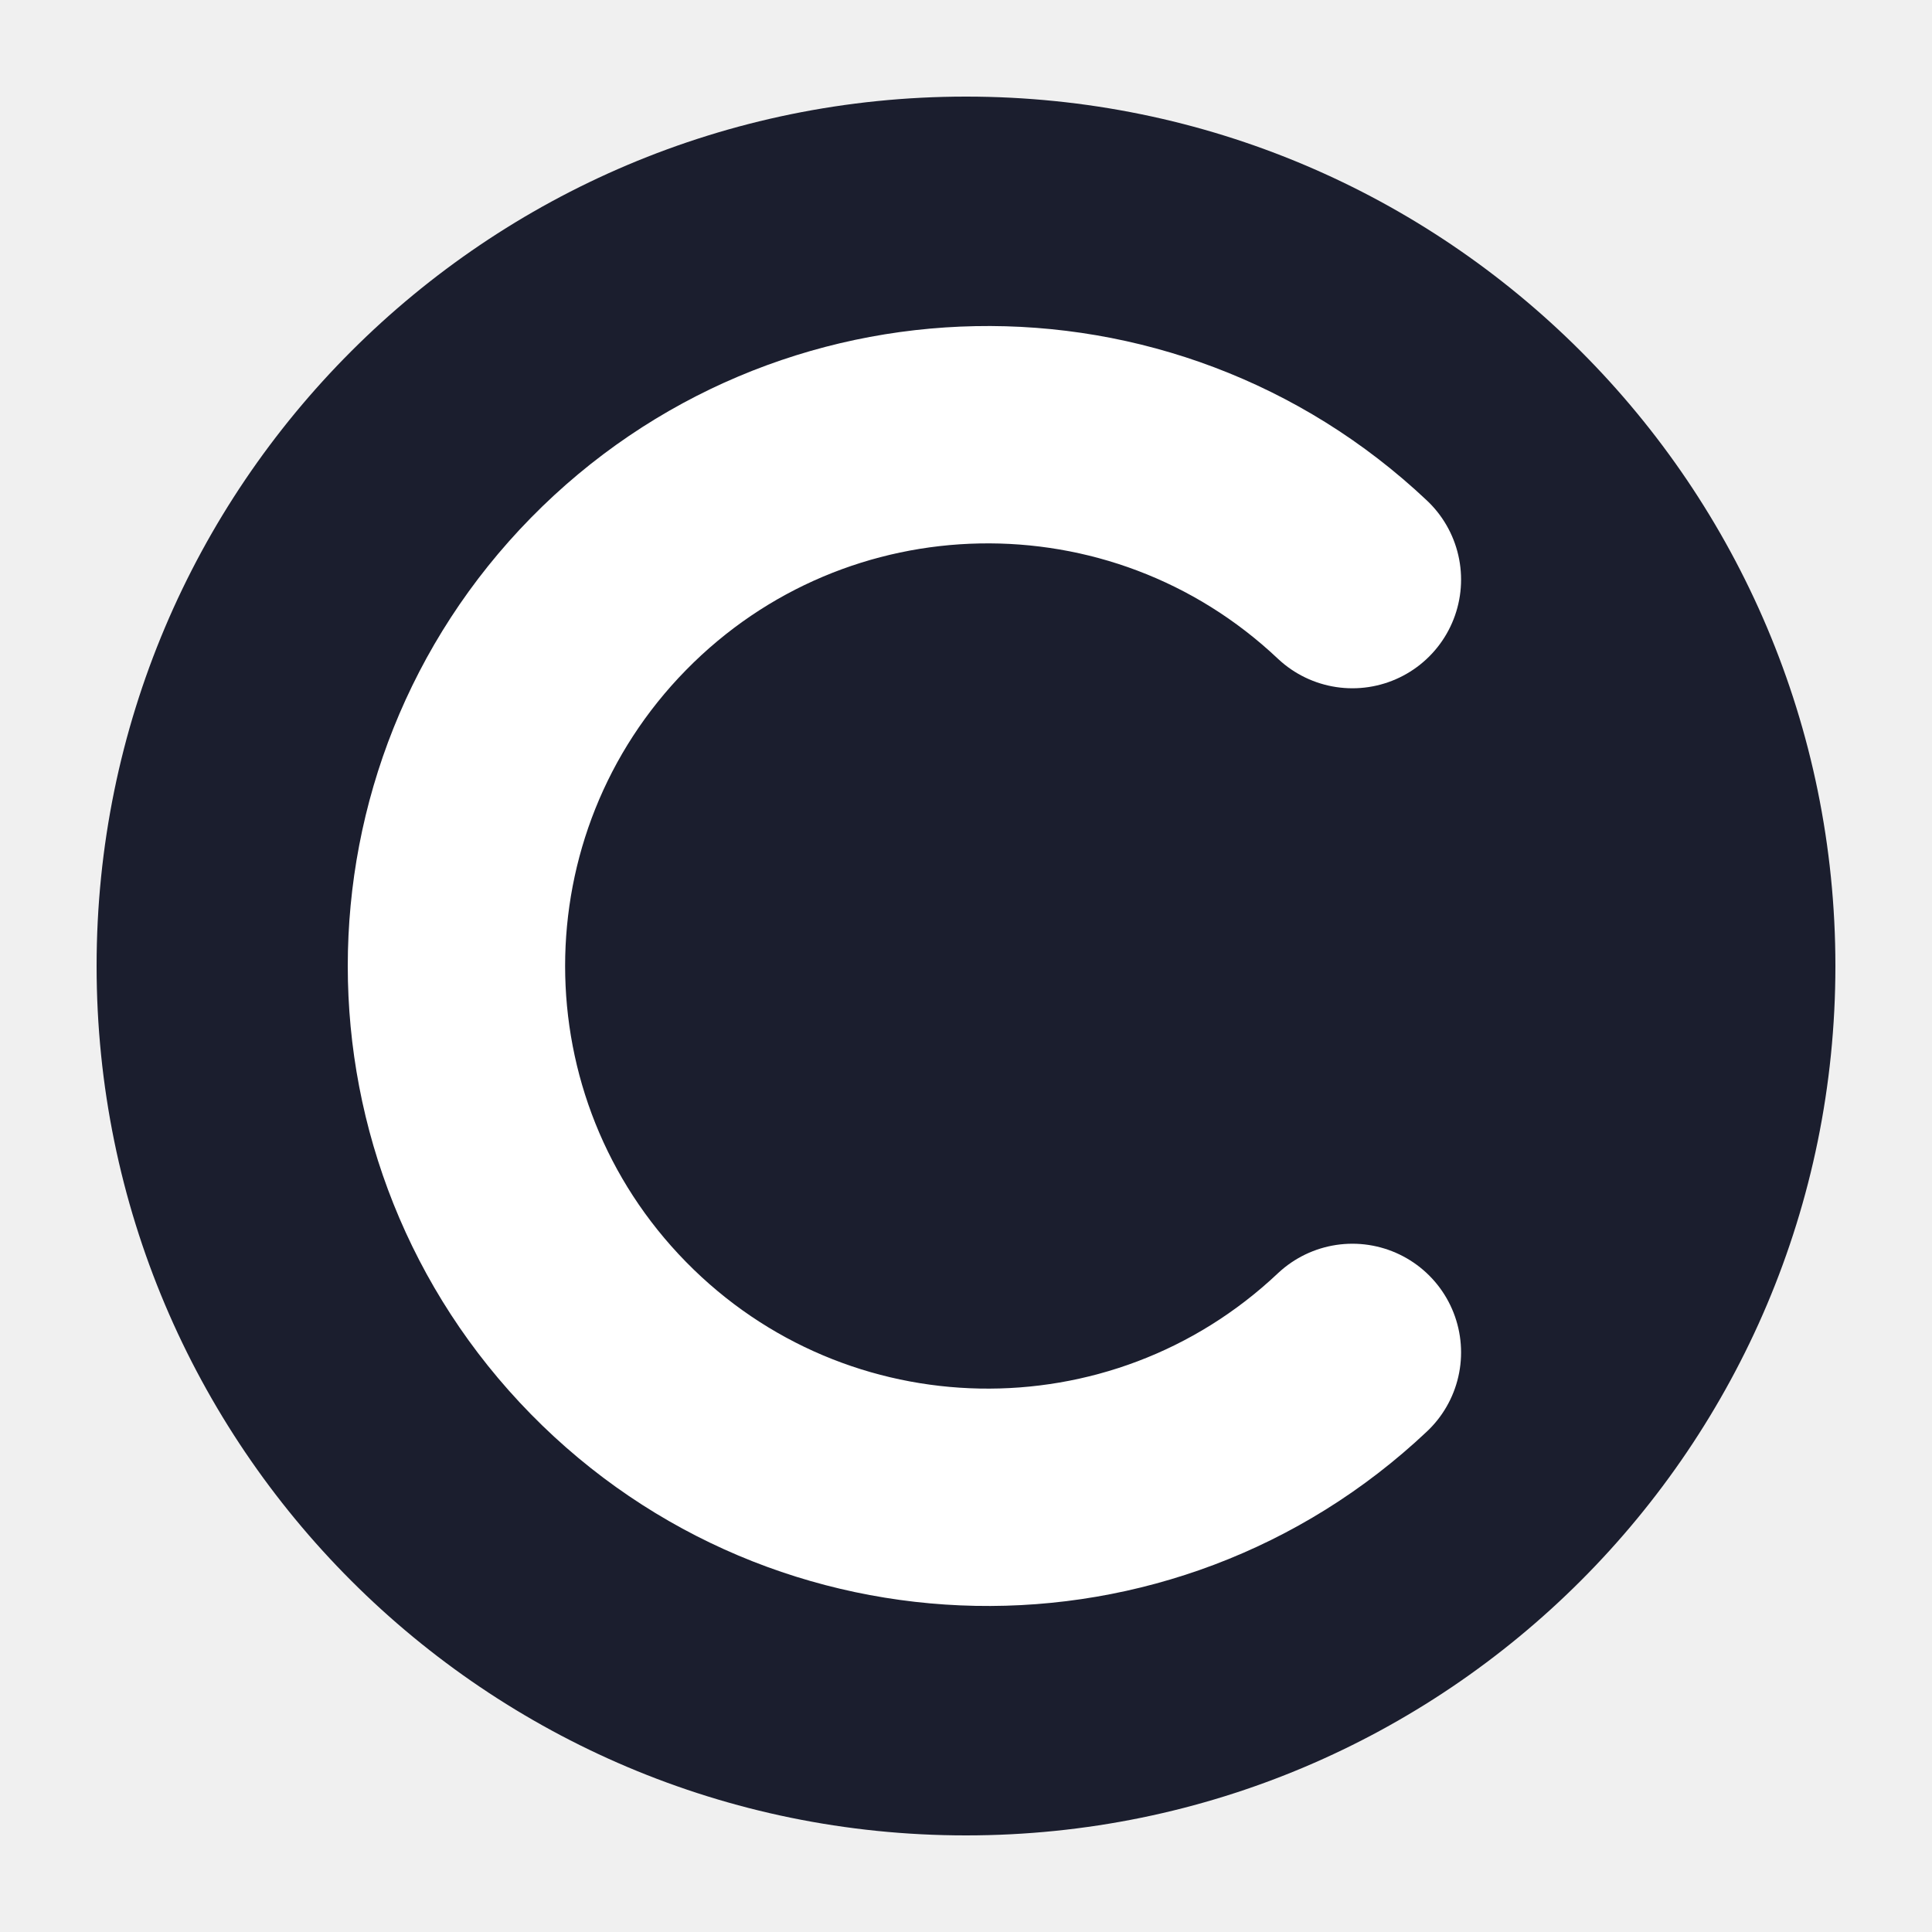
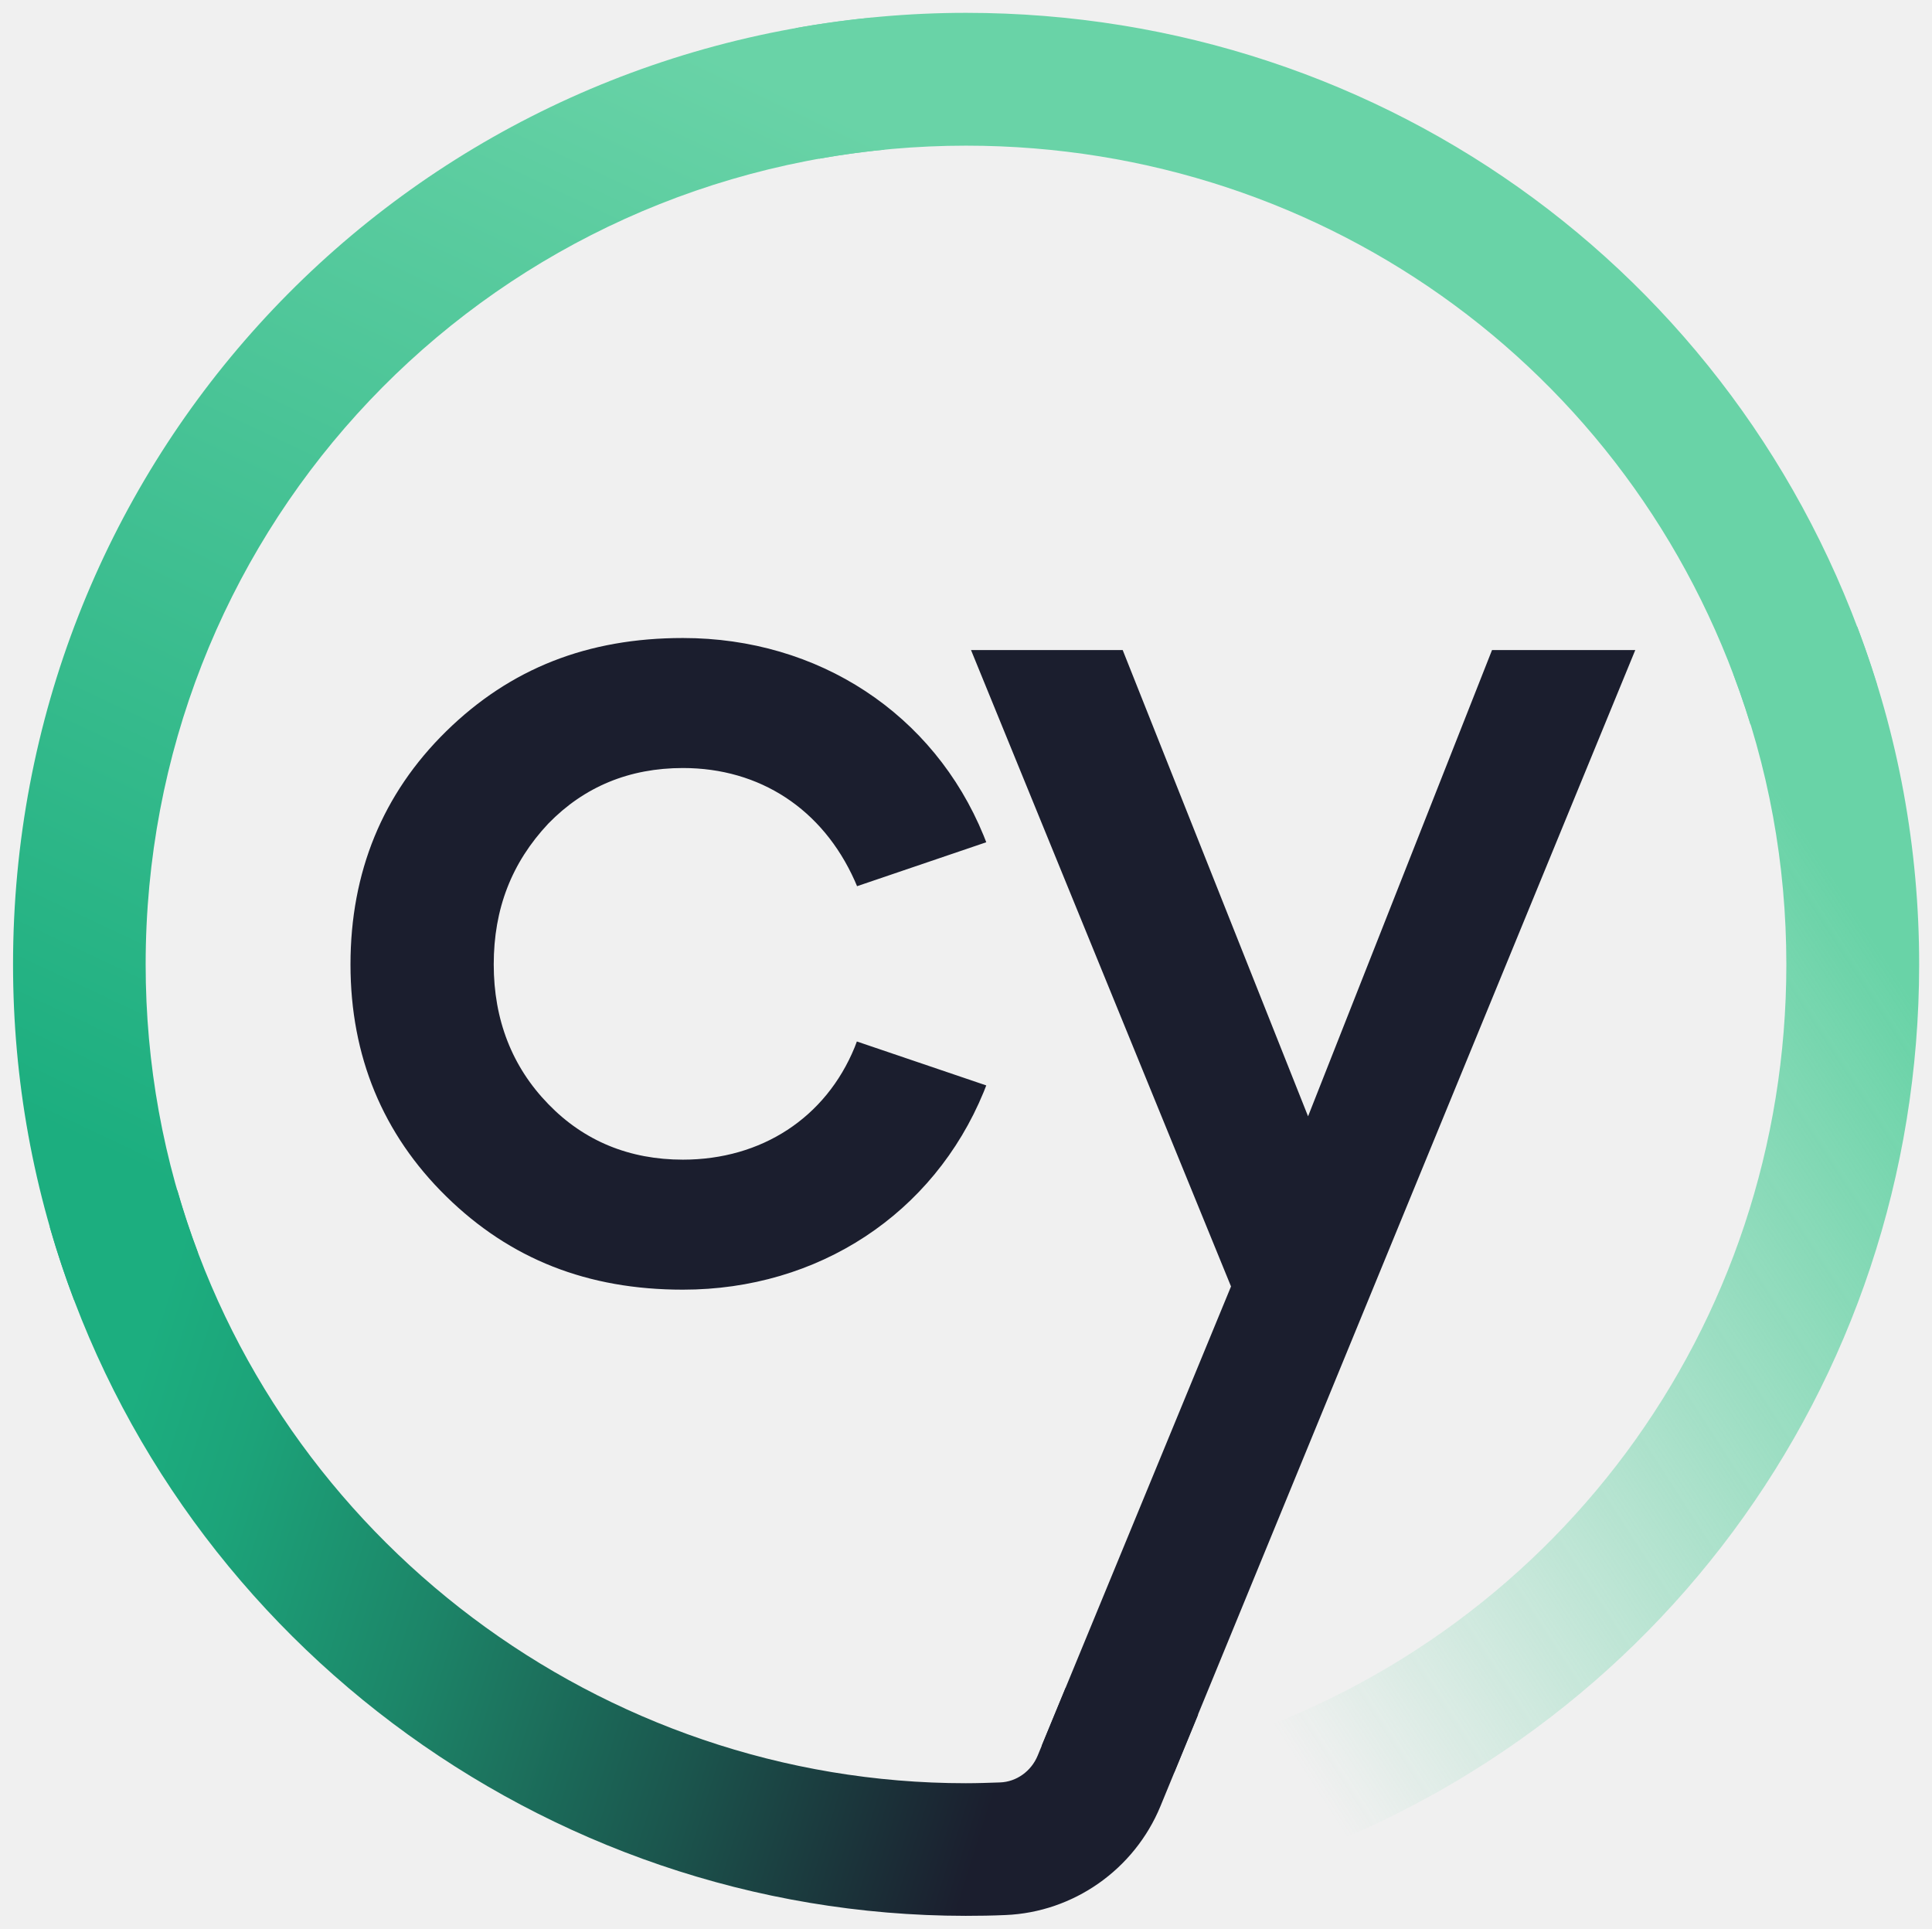
- <svg xmlns="http://www.w3.org/2000/svg" viewBox="0 0 40 40">
-   <circle cx="20" cy="20" r="18" fill="#1B1E2E" />
-   <path d="M28 12 A11 11 0 1 0 28 28" fill="none" stroke="#fff" stroke-width="4.5" stroke-linecap="round" />
+ <svg xmlns="http://www.w3.org/2000/svg" version="1.1" id="_x30_1" x="0px" y="0px" viewBox="0 0 963 961.4" style="enable-background:new 0 0 963 961.4;" xml:space="preserve">
+   <style type="text/css">
+ 	.st0{fill:#1B1E2E;}
+ 	.st1{fill:url(#SVGID_1_);}
+ 	.st2{fill:#69D3A7;}
+ 	.st3{fill:url(#SVGID_00000012459936544953216520000005485075107941418661_);}
+ 	.st4{fill:url(#SVGID_00000088124283916206697970000005493494615170137236_);}
+ </style>
+   <g>
+     <path class="st0" d="M340.4,382.8c38.4,0,69.6,20.5,85.6,56.1l1.2,2.8l64.4-21.9l-1.3-3.3c-24.9-60.8-82.4-98.5-149.9-98.5   c-47.5,0-86.1,15.2-118,46.5c-31.7,31.1-47.7,70.2-47.7,116.2c0,45.7,16.1,84.6,47.7,115.6c31.9,31.3,70.5,46.5,118,46.5   c67.5,0,124.9-37.8,149.9-98.5l1.3-3.3l-64.5-21.9L426,522c-14.4,35.1-46.4,56-85.6,56c-26.7,0-49.3-9.3-67.1-27.7   c-18.1-18.6-27.2-42.1-27.2-69.6c0-27.7,8.9-50.7,27.2-70.2C291.2,392.1,313.7,382.8,340.4,382.8z" />
+     <g>
+       <linearGradient id="SVGID_1_" gradientUnits="userSpaceOnUse" x1="992.991" y1="483.702" x2="568.87" y2="758.304">
+         <stop offset="8.142510e-02" style="stop-color:#69D3A7" />
+         <stop offset="1" style="stop-color:#69D3A7;stop-opacity:0" />
+       </linearGradient>
+       <path class="st1" d="M620,934.4l-19.2-63.3C774,818.5,890.4,661.6,890.4,480.7c0-49.9-8.9-98.7-26.5-144.9l61.8-23.5    c20.5,53.8,30.9,110.4,30.9,168.5C956.5,690.9,821.3,873.2,620,934.4z" />
+     </g>
+     <g>
+       <path class="st2" d="M872.5,361.1c-52.9-172.6-210-288.5-391-288.5c-24.6,0-49.2,2.2-73.2,6.5L396.6,14c27.8-5,56.4-7.6,84.9-7.6    c210.2,0,392.7,134.7,454.2,335.2L872.5,361.1z" />
+     </g>
+     <g>
+       <linearGradient id="SVGID_00000148651166423619572140000005281795770302588552_" gradientUnits="userSpaceOnUse" x1="323.384" y1="12.396" x2="56.936" y2="577.503">
+         <stop offset="0" style="stop-color:#69D3A7" />
+         <stop offset="0.823" style="stop-color:#2AB586" />
+         <stop offset="1" style="stop-color:#1CAE7F" />
+       </linearGradient>
+       <path style="fill:url(#SVGID_00000148651166423619572140000005281795770302588552_);" d="M36.9,647.9    C16.7,594.5,6.5,538.2,6.5,480.7c0-245,183.9-447.9,427.8-471.9l6.5,65.8C230.9,95.3,72.6,269.9,72.6,480.7    c0,49.5,8.8,98,26.1,143.9L36.9,647.9z" />
+     </g>
+     <polygon class="st0" points="743.7,324 652,556.4 559.6,324 484,324 613.6,641.2 519.2,870.2 585.3,883.4 815.1,324  " />
+     <linearGradient id="SVGID_00000098925399032608532410000009288675756932014269_" gradientUnits="userSpaceOnUse" x1="5.828" y1="697.848" x2="704.494" y2="917.116">
+       <stop offset="7.735210e-02" style="stop-color:#1CAE7F" />
+       <stop offset="0.164" style="stop-color:#1CA379" />
+       <stop offset="0.316" style="stop-color:#1C8568" />
+       <stop offset="0.516" style="stop-color:#1B554D" />
+       <stop offset="0.719" style="stop-color:#1B1E2E" />
+     </linearGradient>
+     <path style="fill:url(#SVGID_00000098925399032608532410000009288675756932014269_);" d="M531.1,841.4l-13.9,33.7   c-3.2,7.7-10.5,13-18.7,13.3c-5.7,0.2-11.3,0.4-17.1,0.4c-181.5,0-343.1-121.5-393-295.5l-63.6,18.2   c58,202.1,245.7,343.3,456.5,343.4c0,0,0,0,0,0c0,0,0.1,0,0.1,0v0c6.6,0,13.2-0.1,19.8-0.4c33.9-1.4,64.2-22.7,77.2-54.2l18.8-45.7   L531.1,841.4z" />
+   </g>
</svg>
